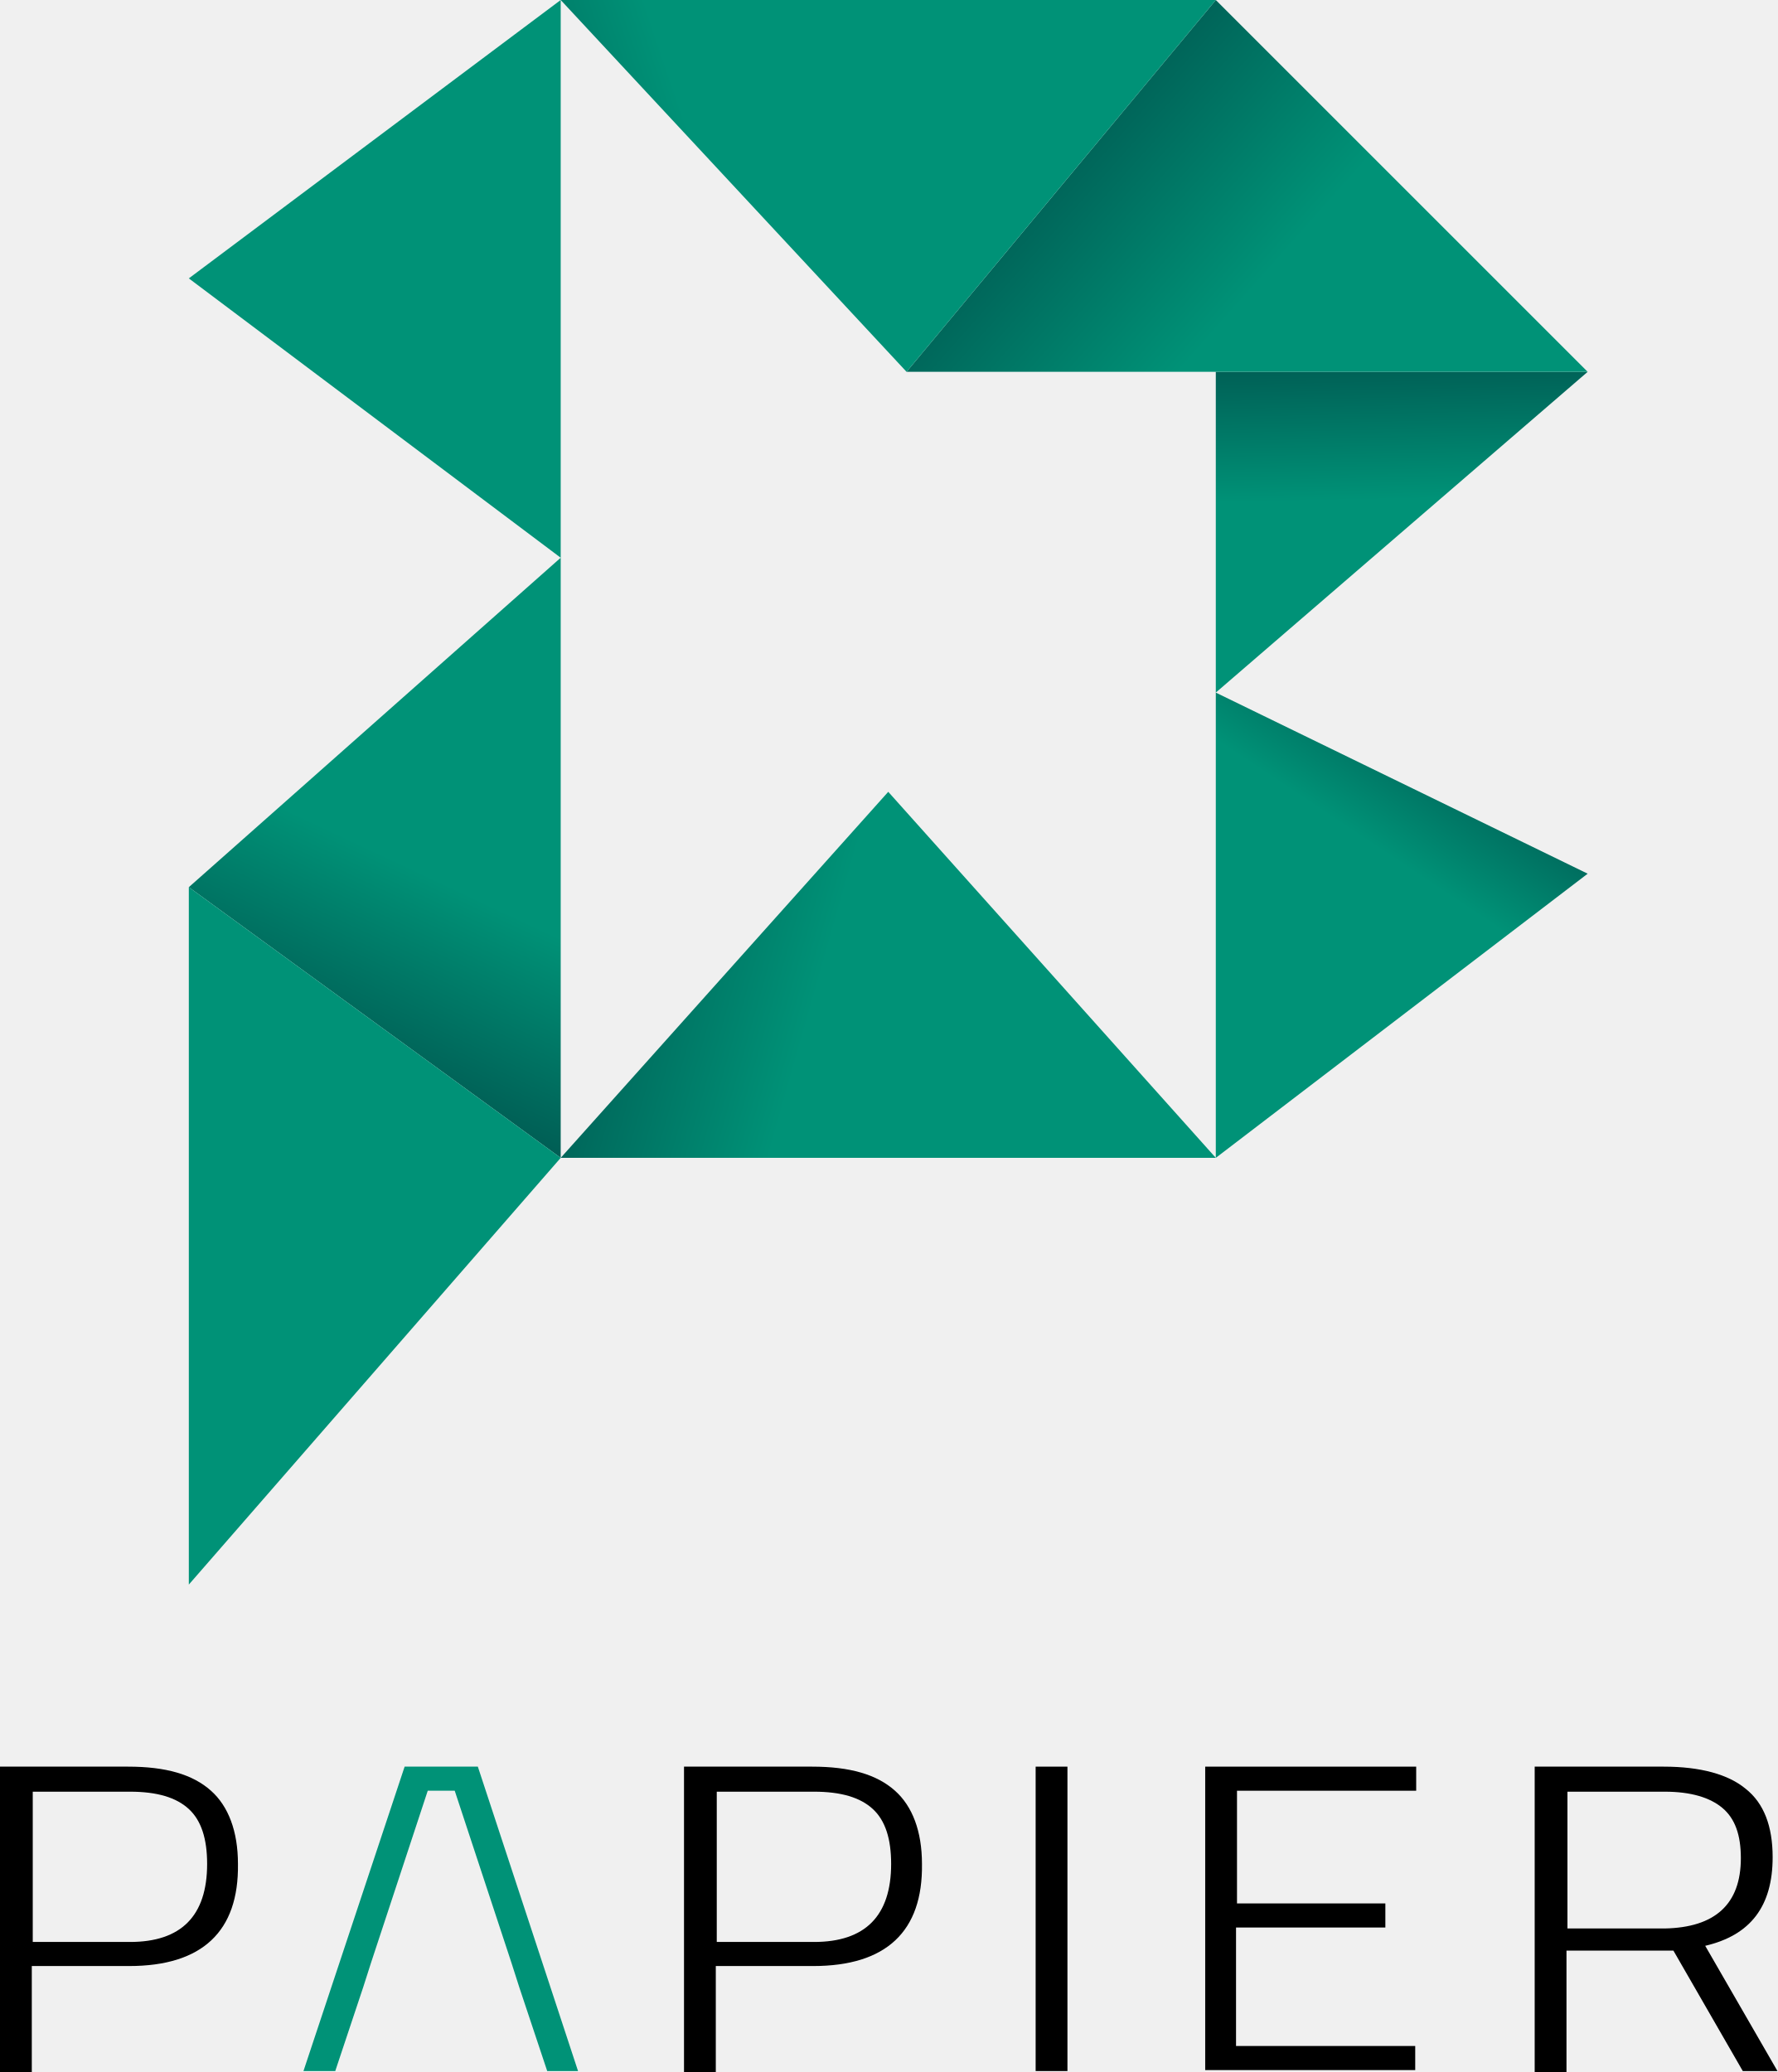
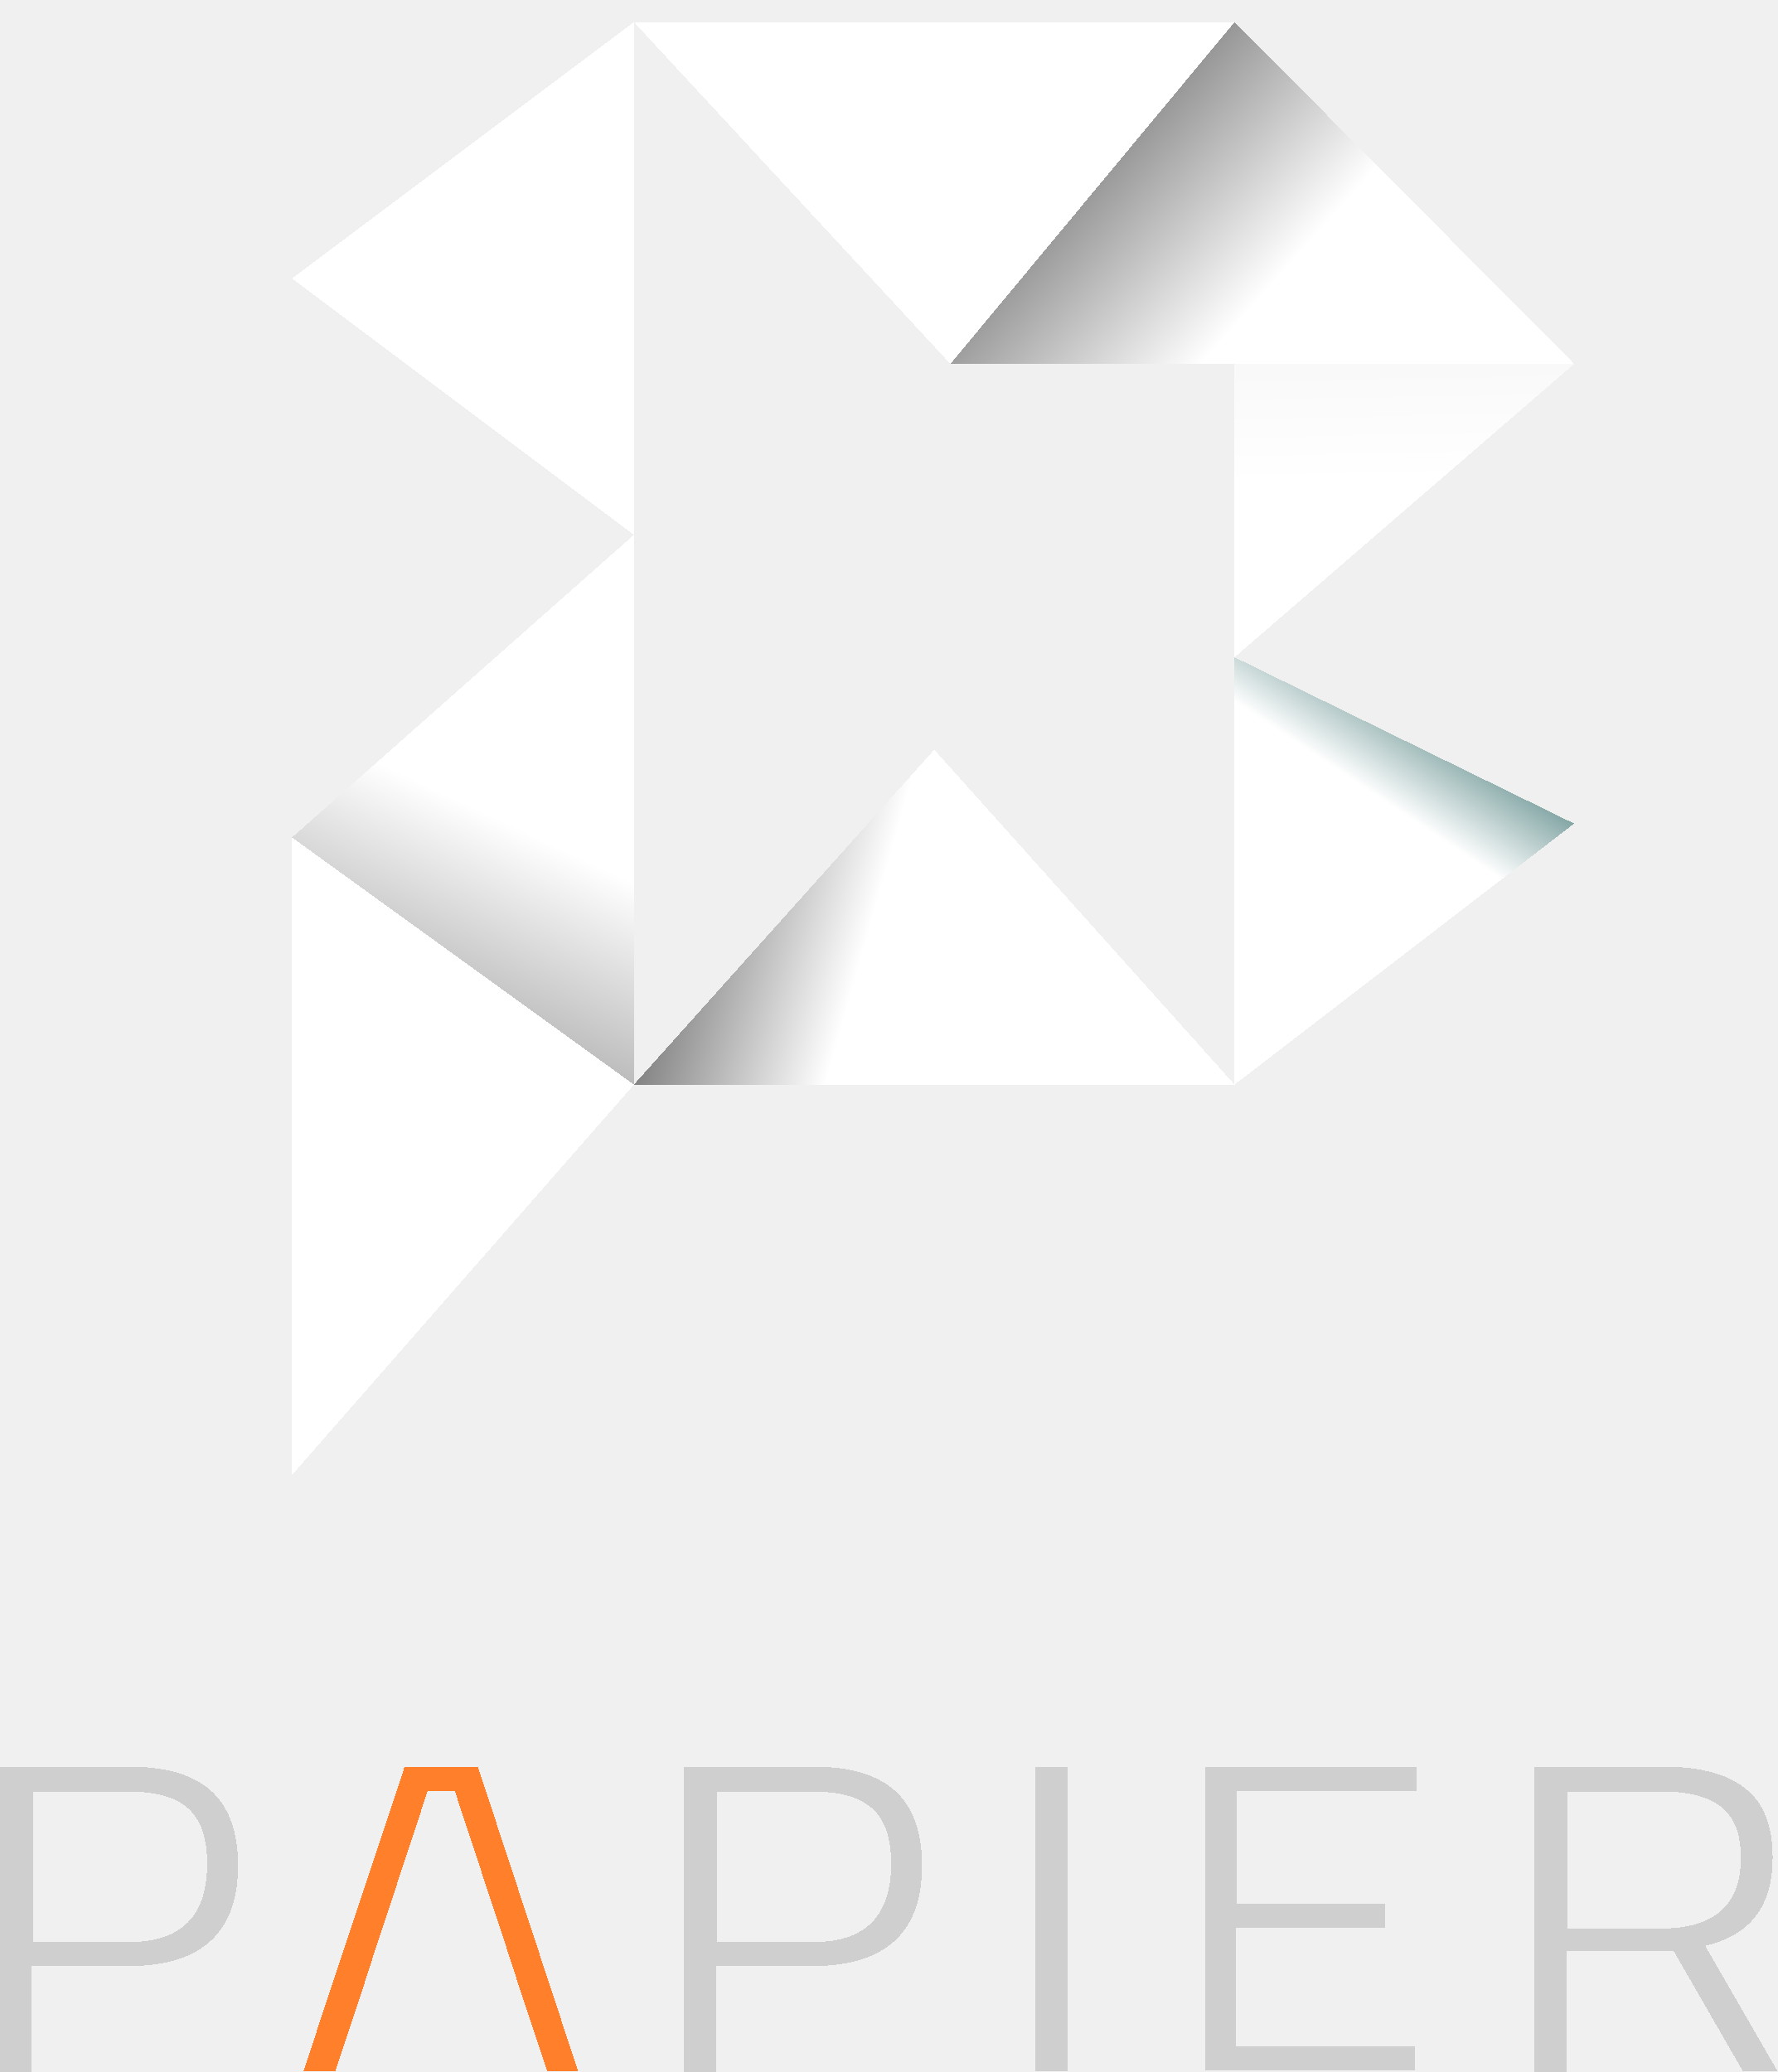
- <svg xmlns="http://www.w3.org/2000/svg" height="215.1" width="184.5" xml:space="preserve" viewBox="0 0 184.5 215.1" y="0px" x="0px" id="Capa_1" version="1.1">
-   <defs id="defs298" />
+ <svg xmlns="http://www.w3.org/2000/svg" xmlns:xlink="http://www.w3.org/1999/xlink" height="215.1" width="184.5" xml:space="preserve" viewBox="0 0 184.5 215.1" y="0px" x="0px" id="Capa_1" version="1.1" shape-rendering="crispEdges">
+   <defs id="defs298">
+     <linearGradient id="linearGradient328" gradientUnits="userSpaceOnUse" x1="55.745" y1="67.634" x2="109.034" y2="159.933">
+       <stop offset="9.452736e-02" style="stop-color:#75AD7A" id="stop6-3" />
+       <stop offset="0.194" style="stop-color:#70AC7A" id="stop8-6" />
+       <stop offset="0.322" style="stop-color:#60A679" id="stop10-7" />
+       <stop offset="0.464" style="stop-color:#3D9C78" id="stop12-5" />
+       <stop offset="0.567" style="stop-color:#009277" id="stop14-3" />
+       <stop offset="1" style="stop-color:#004846" id="stop16-5" />
+     </linearGradient>
+     <linearGradient xlink:href="#SVGID_7_" id="linearGradient1153" gradientUnits="userSpaceOnUse" x1="196.151" y1="108.709" x2="187.118" y2="127.922" />
+   </defs>
  <style id="style10" type="text/css">
	.st0{fill:url(#SVGID_1_);}
	.st1{fill:url(#SVGID_2_);}
	.st2{fill:url(#SVGID_3_);}
	.st3{fill:url(#SVGID_4_);}
	.st4{fill:url(#SVGID_5_);}
	.st5{fill:url(#SVGID_6_);}
	.st6{fill:#009277;}
	.st7{fill:url(#SVGID_7_);}
	.st8{fill:url(#SVGID_8_);}
	.st9{fill:url(#SVGID_9_);}
	.st10{fill:url(#SVGID_10_);}
	.st11{fill:url(#SVGID_11_);}
	.st12{fill:url(#SVGID_12_);}
	.st13{fill:url(#SVGID_13_);}
	.st14{fill:#004846;}
	.st15{fill:#58167D;}
	.st16{fill:#E6B54A;}
	.st17{fill:#BF0811;}
	.st18{fill:#336535;}
	.st19{fill:#009BDB;}
	.st20{fill:#FFFFFF;}
	.st21{font-family:'MyriadPro-Regular';}
	.st22{font-size:22.2px;}
</style>
  <linearGradient y2="159.933" x2="109.034" y1="67.634" x1="55.745" gradientUnits="userSpaceOnUse" id="SVGID_1_">
    <stop id="stop14" style="stop-color:#75AD7A" offset="9.452736e-02" />
    <stop id="stop16" style="stop-color:#70AC7A" offset="0.194" />
    <stop id="stop18" style="stop-color:#60A679" offset="0.322" />
    <stop id="stop20" style="stop-color:#3D9C78" offset="0.464" />
    <stop id="stop22" style="stop-color:#009277" offset="0.567" />
    <stop id="stop24" style="stop-color:#004846" offset="1" />
  </linearGradient>
  <linearGradient y2="328.939" x2="214.632" y1="347.519" x1="280.041" gradientUnits="userSpaceOnUse" id="SVGID_8_">
    <stop id="stop77" style="stop-color:#009277" offset="0.433" />
    <stop id="stop79" style="stop-color:#004846" offset="0.96" />
  </linearGradient>
-   <polygon transform="translate(-167.2,-235.6)" style="fill:url(#SVGID_8_)" id="polygon82" points="293.4,355.8 225.4,355.8 259.4,317.8 " class="st8" />
+   <g transform="matrix(2.397941,0,0,2.397941,-406.5932,-194.3405)" id="g67">
+     <linearGradient y2="117.732" x2="192.882" y1="124.837" x1="217.893" gradientUnits="userSpaceOnUse" id="SVGID_2_">
+       <stop id="stop21" style="stop-color:#ffffff;stop-opacity:1" offset="0.433" />
+       <stop id="stop23" style="stop-color:#2a2a2a;stop-opacity:1" offset="0.96" />
+     </linearGradient>
+     <polygon style="fill:url(#linearGradient1153)" id="polygon63" points="197,104.2 182.2,117.3 197,128 " class="st7" />
+     <polygon style="fill:url(#SVGID_2_)" id="polygon26" points="197,128 210,113.5 223,128 " class="st1" />
+     <linearGradient y2="108.381" x2="233.53" y1="120.665" x1="225.344" gradientUnits="userSpaceOnUse" id="SVGID_3_">
+       <stop id="stop28" style="stop-color:#ffffff;stop-opacity:1" offset="0.433" />
+       <stop id="stop30" style="stop-color:#004846" offset="0.96" />
+     </linearGradient>
+     <polygon style="fill:url(#SVGID_3_)" id="polygon33" points="223,128 237.7,116.7 223,109.5 " class="st2" />
+     <linearGradient y2="93.497" x2="230.167" y1="108.256" x1="230.474" gradientUnits="userSpaceOnUse" id="SVGID_4_">
+       <stop id="stop35" style="stop-color:#ffffff;stop-opacity:1" offset="0.433" />
+       <stop id="stop37" style="stop-color:#ffffff;stop-opacity:0.356" offset="0.96" />
+     </linearGradient>
+     <polygon style="fill:url(#SVGID_4_)" id="polygon40" points="223,109.5 237.7,96.8 223,96.8 " class="st3" />
+     <linearGradient xlink:href="#SVGID_7_" y2="84.825" x2="211.706" y1="102.792" x1="231.893" gradientUnits="userSpaceOnUse" id="SVGID_5_">
+       <stop id="stop42" style="stop-color:#ffffff;stop-opacity:1" offset="0.433" />
+       <stop id="stop44" style="stop-color:#565656;stop-opacity:1" offset="0.96" />
+     </linearGradient>
+     <polygon style="fill:url(#SVGID_5_);fill-opacity:1" id="polygon47" points="237.7,96.8 223,82 210.7,96.8 " class="st4" />
+     <linearGradient y2="94.459" x2="188.998" y1="86.095" x1="213.601" gradientUnits="userSpaceOnUse" id="SVGID_6_">
+       <stop id="stop49" style="stop-color:#009277" offset="0.433" />
+       <stop id="stop51" style="stop-color:#004846" offset="0.96" />
+     </linearGradient>
+     <polygon style="fill:#ffffff;fill-opacity:1" id="polygon54" points="210.7,96.8 197,82 223,82 " class="st5" />
+     <polygon style="fill:#ffffff;fill-opacity:1" id="polygon56" points="197,82 182.2,93.1 197,104.2 " class="st6" />
+     <linearGradient y2="127.922" x2="187.118" y1="108.709" x1="196.151" gradientUnits="userSpaceOnUse" id="SVGID_7_">
+       <stop id="stop58" style="stop-color:#ffffff;stop-opacity:1" offset="0.433" />
+       <stop id="stop60" style="stop-color:#a1a1a1;stop-opacity:1" offset="0.96" />
+     </linearGradient>
+     <polygon style="fill:#ffffff" id="polygon65" points="197,128 182.2,144.9 182.2,117.3 " class="st6" />
+   </g>
+   <polygon transform="translate(108.9665,-396.0136)" style="fill:url(#SVGID_8_)" id="polygon82" points="225.4,355.8 259.4,317.8 293.4,355.8 " class="st8" />
  <linearGradient y2="304.485" x2="320.935" y1="336.61" x1="299.527" gradientUnits="userSpaceOnUse" id="SVGID_9_">
    <stop id="stop84" style="stop-color:#009277" offset="0.433" />
    <stop id="stop86" style="stop-color:#004846" offset="0.96" />
  </linearGradient>
-   <polygon transform="translate(-167.2,-235.6)" style="fill:url(#SVGID_9_)" id="polygon89" points="293.4,307.5 293.4,355.8 332,326.3 " class="st9" />
+   <polygon transform="translate(108.9665,-396.0136)" style="fill:url(#SVGID_9_)" id="polygon89" points="293.4,355.8 332,326.3 293.4,307.5 " class="st9" />
  <linearGradient y2="265.56" x2="312.141" y1="304.157" x1="312.942" gradientUnits="userSpaceOnUse" id="SVGID_10_">
    <stop id="stop91" style="stop-color:#009277" offset="0.433" />
    <stop id="stop93" style="stop-color:#004846" offset="0.96" />
  </linearGradient>
-   <polygon transform="translate(-167.2,-235.6)" style="fill:url(#SVGID_10_)" id="polygon96" points="293.4,274.2 293.4,307.5 332,274.2 " class="st10" />
+   <polygon transform="translate(108.9665,-396.0136)" style="fill:url(#SVGID_10_)" id="polygon96" points="293.4,307.5 332,274.2 293.4,274.2 " class="st10" />
  <linearGradient y2="242.88" x2="263.861" y1="289.868" x1="316.654" gradientUnits="userSpaceOnUse" id="SVGID_11_">
    <stop id="stop98" style="stop-color:#009277" offset="0.433" />
    <stop id="stop100" style="stop-color:#004846" offset="0.96" />
  </linearGradient>
-   <polygon transform="translate(-167.2,-235.6)" style="fill:url(#SVGID_11_)" id="polygon103" points="261.3,274.2 332,274.2 293.4,235.6 " class="st11" />
+   <polygon transform="translate(108.9665,-396.0136)" style="fill:url(#SVGID_11_)" id="polygon103" points="332,274.2 293.4,235.6 261.3,274.2 " class="st11" />
  <linearGradient y2="268.074" x2="204.475" y1="246.2" x1="268.817" gradientUnits="userSpaceOnUse" id="SVGID_12_">
    <stop id="stop105" style="stop-color:#009277" offset="0.433" />
    <stop id="stop107" style="stop-color:#004846" offset="0.96" />
  </linearGradient>
-   <polygon transform="translate(-167.2,-235.6)" style="fill:url(#SVGID_12_)" id="polygon110" points="293.4,235.6 261.3,274.2 225.4,235.6 " class="st12" />
-   <polygon transform="translate(-167.2,-235.6)" style="fill:#009277" id="polygon112" points="225.4,293.5 225.4,235.6 186.8,264.5 " class="st6" />
+   <polygon transform="translate(108.9665,-396.0136)" style="fill:url(#SVGID_12_)" id="polygon110" points="261.3,274.2 225.4,235.6 293.4,235.6 " class="st12" />
+   <polygon transform="translate(108.9665,-396.0136)" style="fill:#009277" id="polygon112" points="225.4,235.6 186.8,264.5 225.4,293.5 " class="st6" />
  <linearGradient y2="355.587" x2="199.558" y1="305.341" x1="223.182" gradientUnits="userSpaceOnUse" id="SVGID_13_">
    <stop id="stop114" style="stop-color:#009277" offset="0.433" />
    <stop id="stop116" style="stop-color:#004846" offset="0.96" />
  </linearGradient>
-   <polygon transform="translate(-167.2,-235.6)" style="fill:url(#SVGID_13_)" id="polygon119" points="225.4,355.8 225.4,293.5 186.8,327.7 " class="st13" />
-   <polygon transform="translate(-167.2,-235.6)" style="fill:#009277" id="polygon121" points="186.8,327.7 225.4,355.8 186.8,400.1 " class="st6" />
-   <path id="path125" d="M 13.4,204.1 H 3.3 v 11 H 0 v -31.7 h 13.3 c 3.9,0 6.7,0.8 8.6,2.5 1.8,1.6 2.8,4.2 2.8,7.6 0.1,7 -3.7,10.6 -11.3,10.6 z m -10,-2.5 h 10.1 c 5.3,0 8,-2.7 8,-8.1 0,-2.6 -0.6,-4.5 -1.9,-5.7 -1.3,-1.2 -3.3,-1.8 -6.1,-1.8 H 3.4 Z" />
-   <path style="fill:#009277" id="path127" d="m 53.1,203.8 -5.9,-17.9 h -2.8 l -5.9,17.9 -0.8,2.5 -2.9,8.7 H 31.5 L 42,183.4 h 7.6 L 60,215 h -3.2 l -2.9,-8.7" class="st6" />
-   <path id="path129" d="M 84.4,204.1 H 74.3 v 11 H 71 v -31.7 h 13.3 c 3.9,0 6.7,0.8 8.6,2.5 1.8,1.6 2.8,4.2 2.8,7.6 0.1,7 -3.7,10.6 -11.3,10.6 z m -10,-2.5 h 10.1 c 5.3,0 8,-2.7 8,-8.1 0,-2.6 -0.6,-4.5 -1.9,-5.7 -1.3,-1.2 -3.3,-1.8 -6.1,-1.8 H 74.4 Z" />
-   <path id="path131" d="m 107.5,215.1 v -31.7 h 3.3 V 215 h -3.3 z" />
-   <path id="path133" d="M 125.1,215.1 V 183.4 H 147 v 2.5 h -18.6 v 11.7 h 15.4 v 2.5 h -15.5 v 12.3 h 18.6 v 2.5 h -21.8 z" />
-   <path id="path135" d="m 162.6,202.6 v 12.5 h -3.3 v -31.7 h 13.4 c 3.8,0 6.7,0.8 8.5,2.3 1.9,1.5 2.8,3.9 2.8,7.1 0,5.1 -2.3,8.1 -7,9.2 l 7.5,13 h -3.6 l -7.2,-12.5 h -11.1 z m 18.1,-9.7 c 0,-2.4 -0.6,-4.1 -1.9,-5.2 -1.3,-1.1 -3.3,-1.7 -6,-1.7 h -10.1 v 14.2 h 10.1 c 5.2,-0.1 7.9,-2.5 7.9,-7.3 z" />
+   <polygon transform="translate(108.9665,-396.0136)" style="fill:url(#SVGID_13_)" id="polygon119" points="225.4,293.5 186.8,327.7 225.4,355.8 " class="st13" />
+   <polygon transform="translate(108.9665,-396.0136)" style="fill:#009277" id="polygon121" points="225.4,355.8 186.8,400.1 186.8,327.7 " class="st6" />
+   <path id="path125" d="M 13.4,204.1 H 3.3 v 11 H 0 v -31.7 h 13.3 c 3.9,0 6.7,0.8 8.6,2.5 1.8,1.6 2.8,4.2 2.8,7.6 0.1,7 -3.7,10.6 -11.3,10.6 z m -10,-2.5 h 10.1 c 5.3,0 8,-2.7 8,-8.1 0,-2.6 -0.6,-4.5 -1.9,-5.7 -1.3,-1.2 -3.3,-1.8 -6.1,-1.8 H 3.4 Z" style="fill:#cfcfcf;fill-opacity:1" />
+   <path style="fill:#ff7f2a" id="path127" d="m 53.1,203.8 -5.9,-17.9 h -2.8 l -5.9,17.9 -0.8,2.5 -2.9,8.7 H 31.5 L 42,183.4 h 7.6 L 60,215 h -3.2 l -2.9,-8.7" class="st6" />
+   <path id="path129" d="M 84.4,204.1 H 74.3 v 11 H 71 v -31.7 h 13.3 c 3.9,0 6.7,0.8 8.6,2.5 1.8,1.6 2.8,4.2 2.8,7.6 0.1,7 -3.7,10.6 -11.3,10.6 z m -10,-2.5 h 10.1 c 5.3,0 8,-2.7 8,-8.1 0,-2.6 -0.6,-4.5 -1.9,-5.7 -1.3,-1.2 -3.3,-1.8 -6.1,-1.8 H 74.4 Z" style="fill:#cfcfcf;fill-opacity:1" />
+   <path id="path131" d="m 107.5,215.1 v -31.7 h 3.3 V 215 h -3.3 z" style="fill:#cfcfcf;fill-opacity:1" />
+   <path id="path133" d="M 125.1,215.1 V 183.4 H 147 v 2.5 h -18.6 v 11.7 h 15.4 v 2.5 h -15.5 v 12.3 h 18.6 v 2.5 h -21.8 z" style="fill:#cfcfcf;fill-opacity:1" />
+   <path id="path135" d="m 162.6,202.6 v 12.5 h -3.3 v -31.7 h 13.4 c 3.8,0 6.7,0.8 8.5,2.3 1.9,1.5 2.8,3.9 2.8,7.1 0,5.1 -2.3,8.1 -7,9.2 l 7.5,13 h -3.6 l -7.2,-12.5 h -11.1 z m 18.1,-9.7 c 0,-2.4 -0.6,-4.1 -1.9,-5.2 -1.3,-1.1 -3.3,-1.7 -6,-1.7 h -10.1 v 14.2 h 10.1 c 5.2,-0.1 7.9,-2.5 7.9,-7.3 z" style="fill:#cfcfcf;fill-opacity:1" />
+   <style type="text/css" id="style2">
+ 	.st0{fill:url(#SVGID_1_);}
+ 	.st1{fill:url(#SVGID_2_);}
+ 	.st2{fill:url(#SVGID_3_);}
+ 	.st3{fill:url(#SVGID_4_);}
+ 	.st4{fill:url(#SVGID_5_);}
+ 	.st5{fill:url(#SVGID_6_);}
+ 	.st6{fill:#009277;}
+ 	.st7{fill:url(#SVGID_7_);}
+ 	.st8{fill:url(#SVGID_8_);}
+ 	.st9{fill:url(#SVGID_9_);}
+ 	.st10{fill:url(#SVGID_10_);}
+ 	.st11{fill:url(#SVGID_11_);}
+ 	.st12{fill:url(#SVGID_12_);}
+ 	.st13{fill:url(#SVGID_13_);}
+ 	.st14{fill:#004846;}
+ 	.st15{fill:#58167D;}
+ 	.st16{fill:#E6B54A;}
+ 	.st17{fill:#BF0811;}
+ 	.st18{fill:#336535;}
+ 	.st19{fill:#009BDB;}
+ 	.st20{fill:#FFFFFF;}
+ 	.st21{font-family:'MyriadPro-Regular';}
+ 	.st22{font-size:22.2px;}
+ </style>
</svg>
